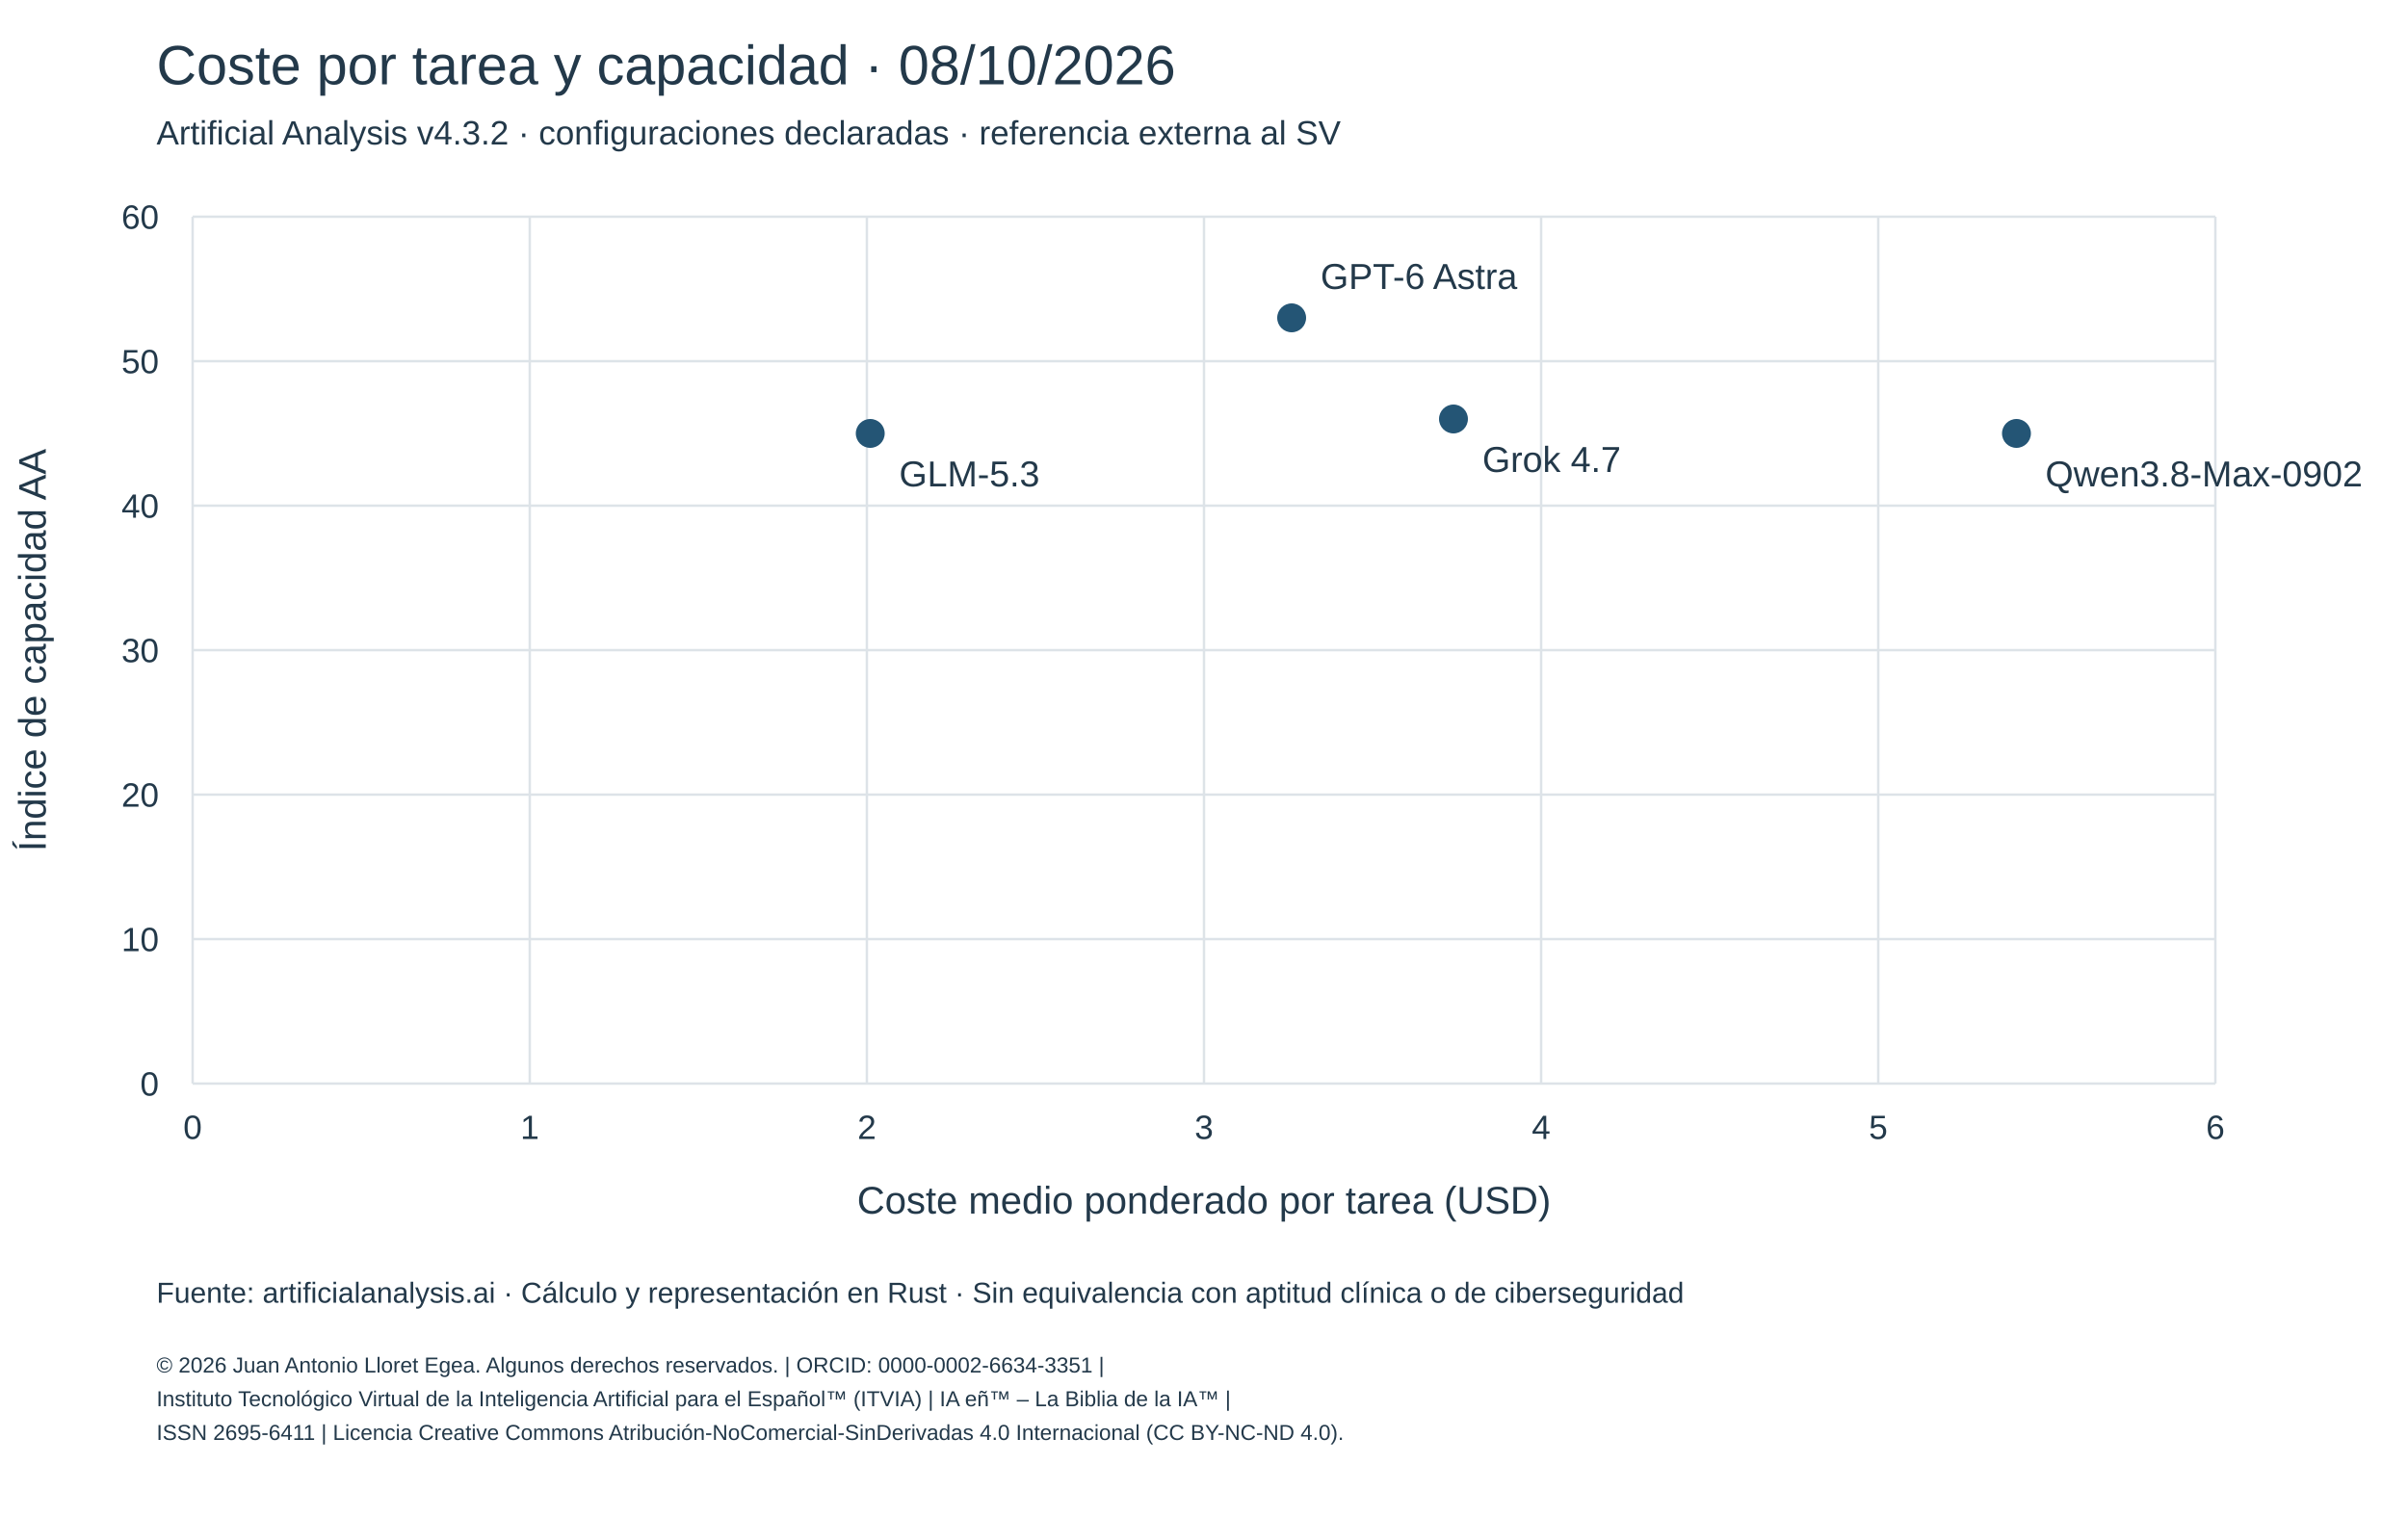
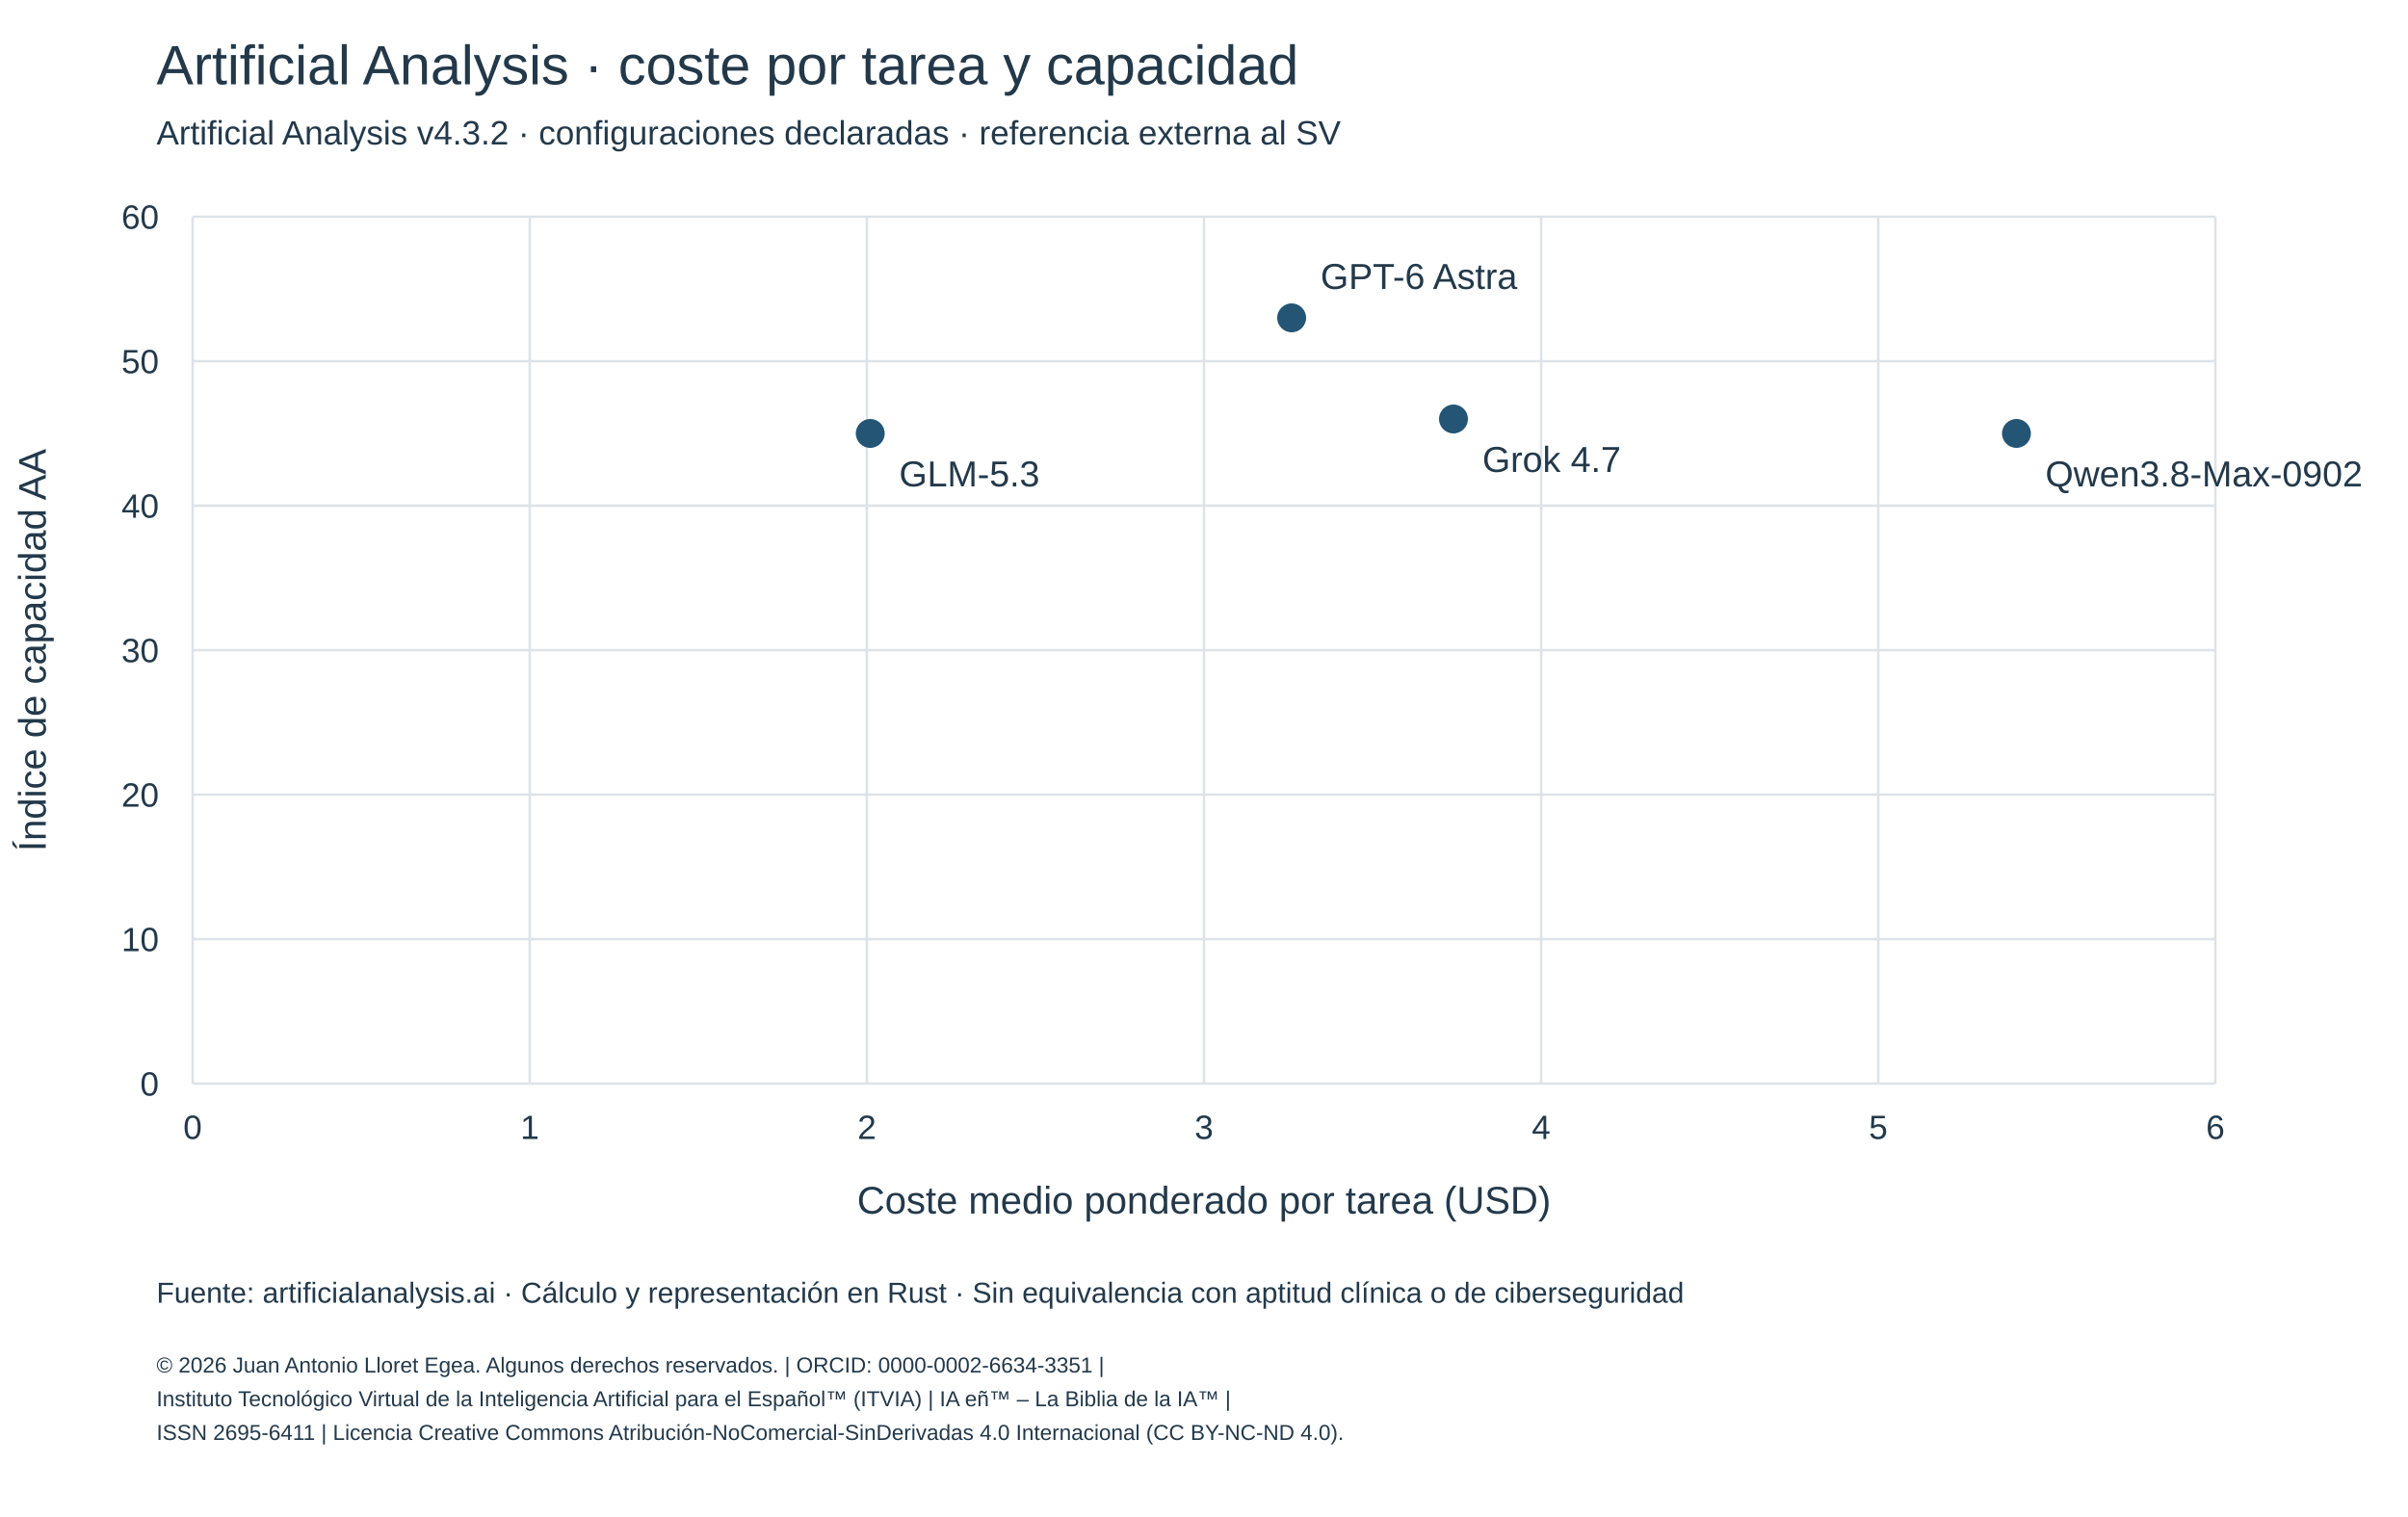
<svg xmlns="http://www.w3.org/2000/svg" width="1000" height="630" viewBox="0 0 1000 630" role="img" aria-labelledby="titulo descripcion">
  <rect width="1000" height="630" fill="white" />
  <g font-family="Arial,sans-serif" fill="#23394a">
-     <text x="65" y="35" font-size="23">Coste por tarea y capacidad · 08/10/2026</text>
+     <text x="65" y="35" font-size="23">Artificial Analysis · coste por tarea y capacidad</text>
    <text x="65" y="60" font-size="14">Artificial Analysis v4.3.2 · configuraciones declaradas · referencia externa al SV</text>
    <path d="M80 90 V450" stroke="#dde3e8" />
    <text x="80" y="473" text-anchor="middle" font-size="14">0</text>
    <path d="M220 90 V450" stroke="#dde3e8" />
    <text x="220" y="473" text-anchor="middle" font-size="14">1</text>
    <path d="M360 90 V450" stroke="#dde3e8" />
    <text x="360" y="473" text-anchor="middle" font-size="14">2</text>
    <path d="M500 90 V450" stroke="#dde3e8" />
    <text x="500" y="473" text-anchor="middle" font-size="14">3</text>
    <path d="M640 90 V450" stroke="#dde3e8" />
    <text x="640" y="473" text-anchor="middle" font-size="14">4</text>
    <path d="M780 90 V450" stroke="#dde3e8" />
    <text x="780" y="473" text-anchor="middle" font-size="14">5</text>
    <path d="M920 90 V450" stroke="#dde3e8" />
    <text x="920" y="473" text-anchor="middle" font-size="14">6</text>
    <path d="M80 450 H920" stroke="#dde3e8" />
    <text x="66" y="455" text-anchor="end" font-size="14">0</text>
    <path d="M80 390 H920" stroke="#dde3e8" />
    <text x="66" y="395" text-anchor="end" font-size="14">10</text>
    <path d="M80 330 H920" stroke="#dde3e8" />
    <text x="66" y="335" text-anchor="end" font-size="14">20</text>
    <path d="M80 270 H920" stroke="#dde3e8" />
    <text x="66" y="275" text-anchor="end" font-size="14">30</text>
    <path d="M80 210 H920" stroke="#dde3e8" />
    <text x="66" y="215" text-anchor="end" font-size="14">40</text>
    <path d="M80 150 H920" stroke="#dde3e8" />
    <text x="66" y="155" text-anchor="end" font-size="14">50</text>
    <path d="M80 90 H920" stroke="#dde3e8" />
    <text x="66" y="95" text-anchor="end" font-size="14">60</text>
    <circle cx="361.40" cy="180" r="6" fill="#245575" />
    <text x="373.40" y="202" font-size="15">GLM-5.3</text>
    <circle cx="536.40" cy="132" r="6" fill="#245575" />
    <text x="548.40" y="120" font-size="15">GPT-6 Astra</text>
    <circle cx="603.60" cy="174" r="6" fill="#245575" />
    <text x="615.60" y="196" font-size="15">Grok 4.7</text>
    <circle cx="837.40" cy="180" r="6" fill="#245575" />
    <text x="849.40" y="202" font-size="15">Qwen3.8-Max-0902</text>
    <text x="500" y="504" text-anchor="middle" font-size="16">Coste medio ponderado por tarea (USD)</text>
    <text x="19" y="270" transform="rotate(-90 19 270)" text-anchor="middle" font-size="16">Índice de capacidad AA</text>
    <text x="65" y="541" font-size="12">Fuente: artificialanalysis.ai · Cálculo y representación en Rust · Sin equivalencia con aptitud clínica o de ciberseguridad</text>
  </g>
  <text x="65" y="570" font-family="Arial,sans-serif" font-size="9" fill="#23394a">
    <tspan x="65">© 2026 Juan Antonio Lloret Egea. Algunos derechos reservados. | ORCID: 0000-0002-6634-3351 |</tspan>
    <tspan x="65" dy="14">Instituto Tecnológico Virtual de la Inteligencia Artificial para el Español™ (ITVIA) | IA eñ™ – La Biblia de la IA™ |</tspan>
    <tspan x="65" dy="14">ISSN 2695-6411 | Licencia Creative Commons Atribución-NoComercial-SinDerivadas 4.0 Internacional (CC BY-NC-ND 4.0).</tspan>
  </text>
</svg>
